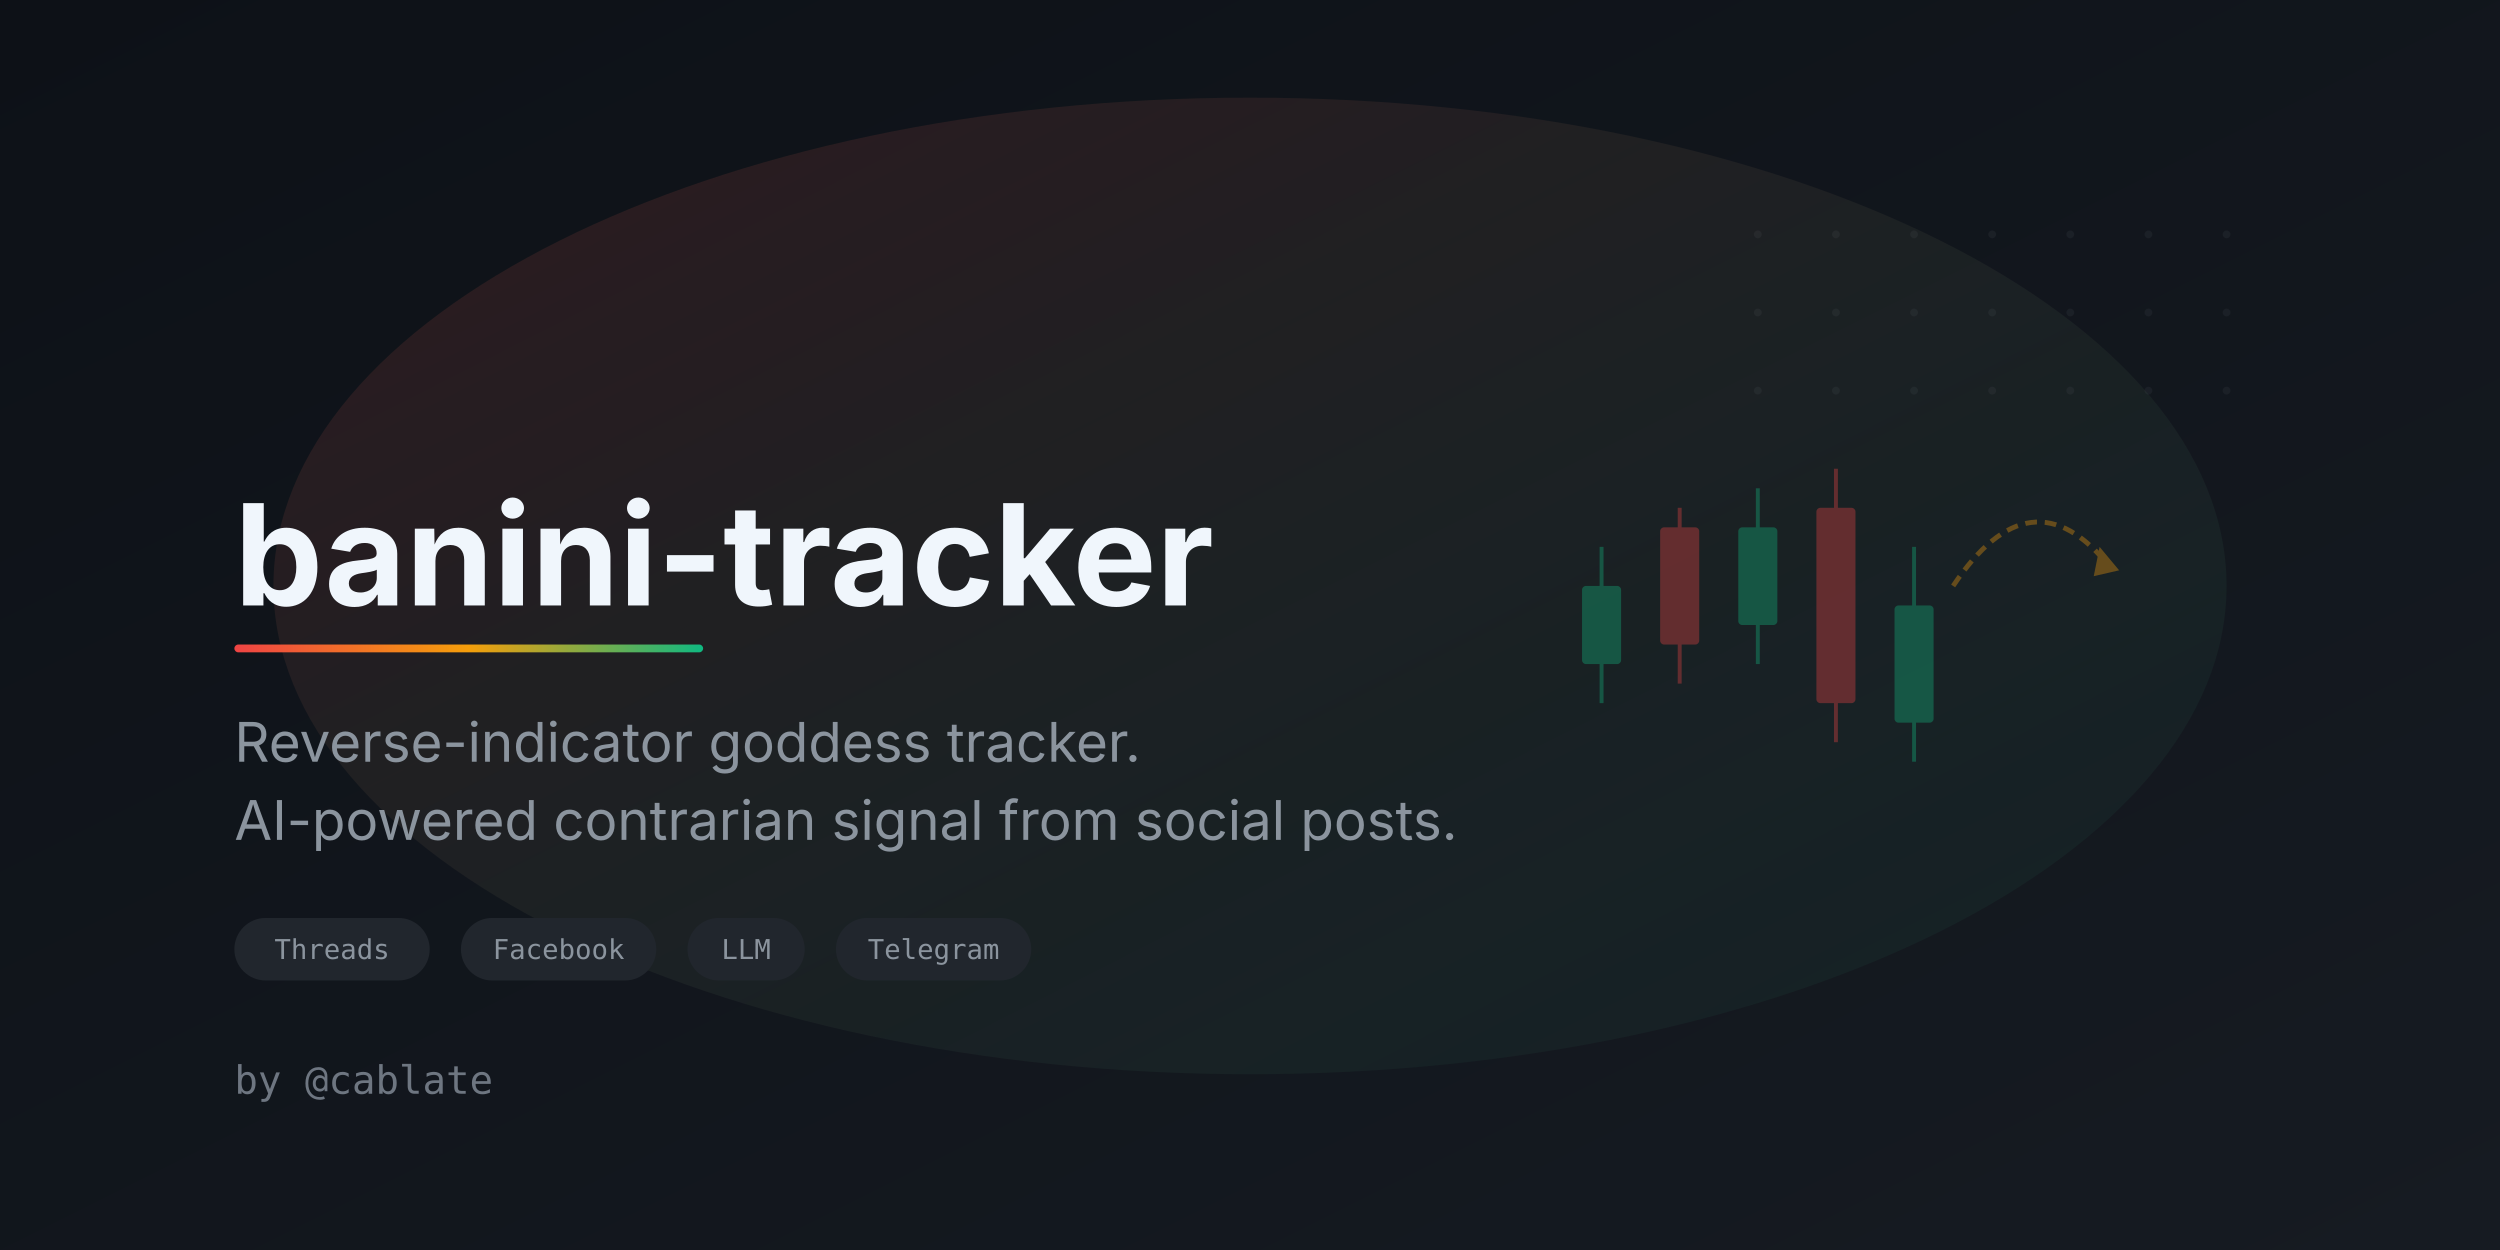
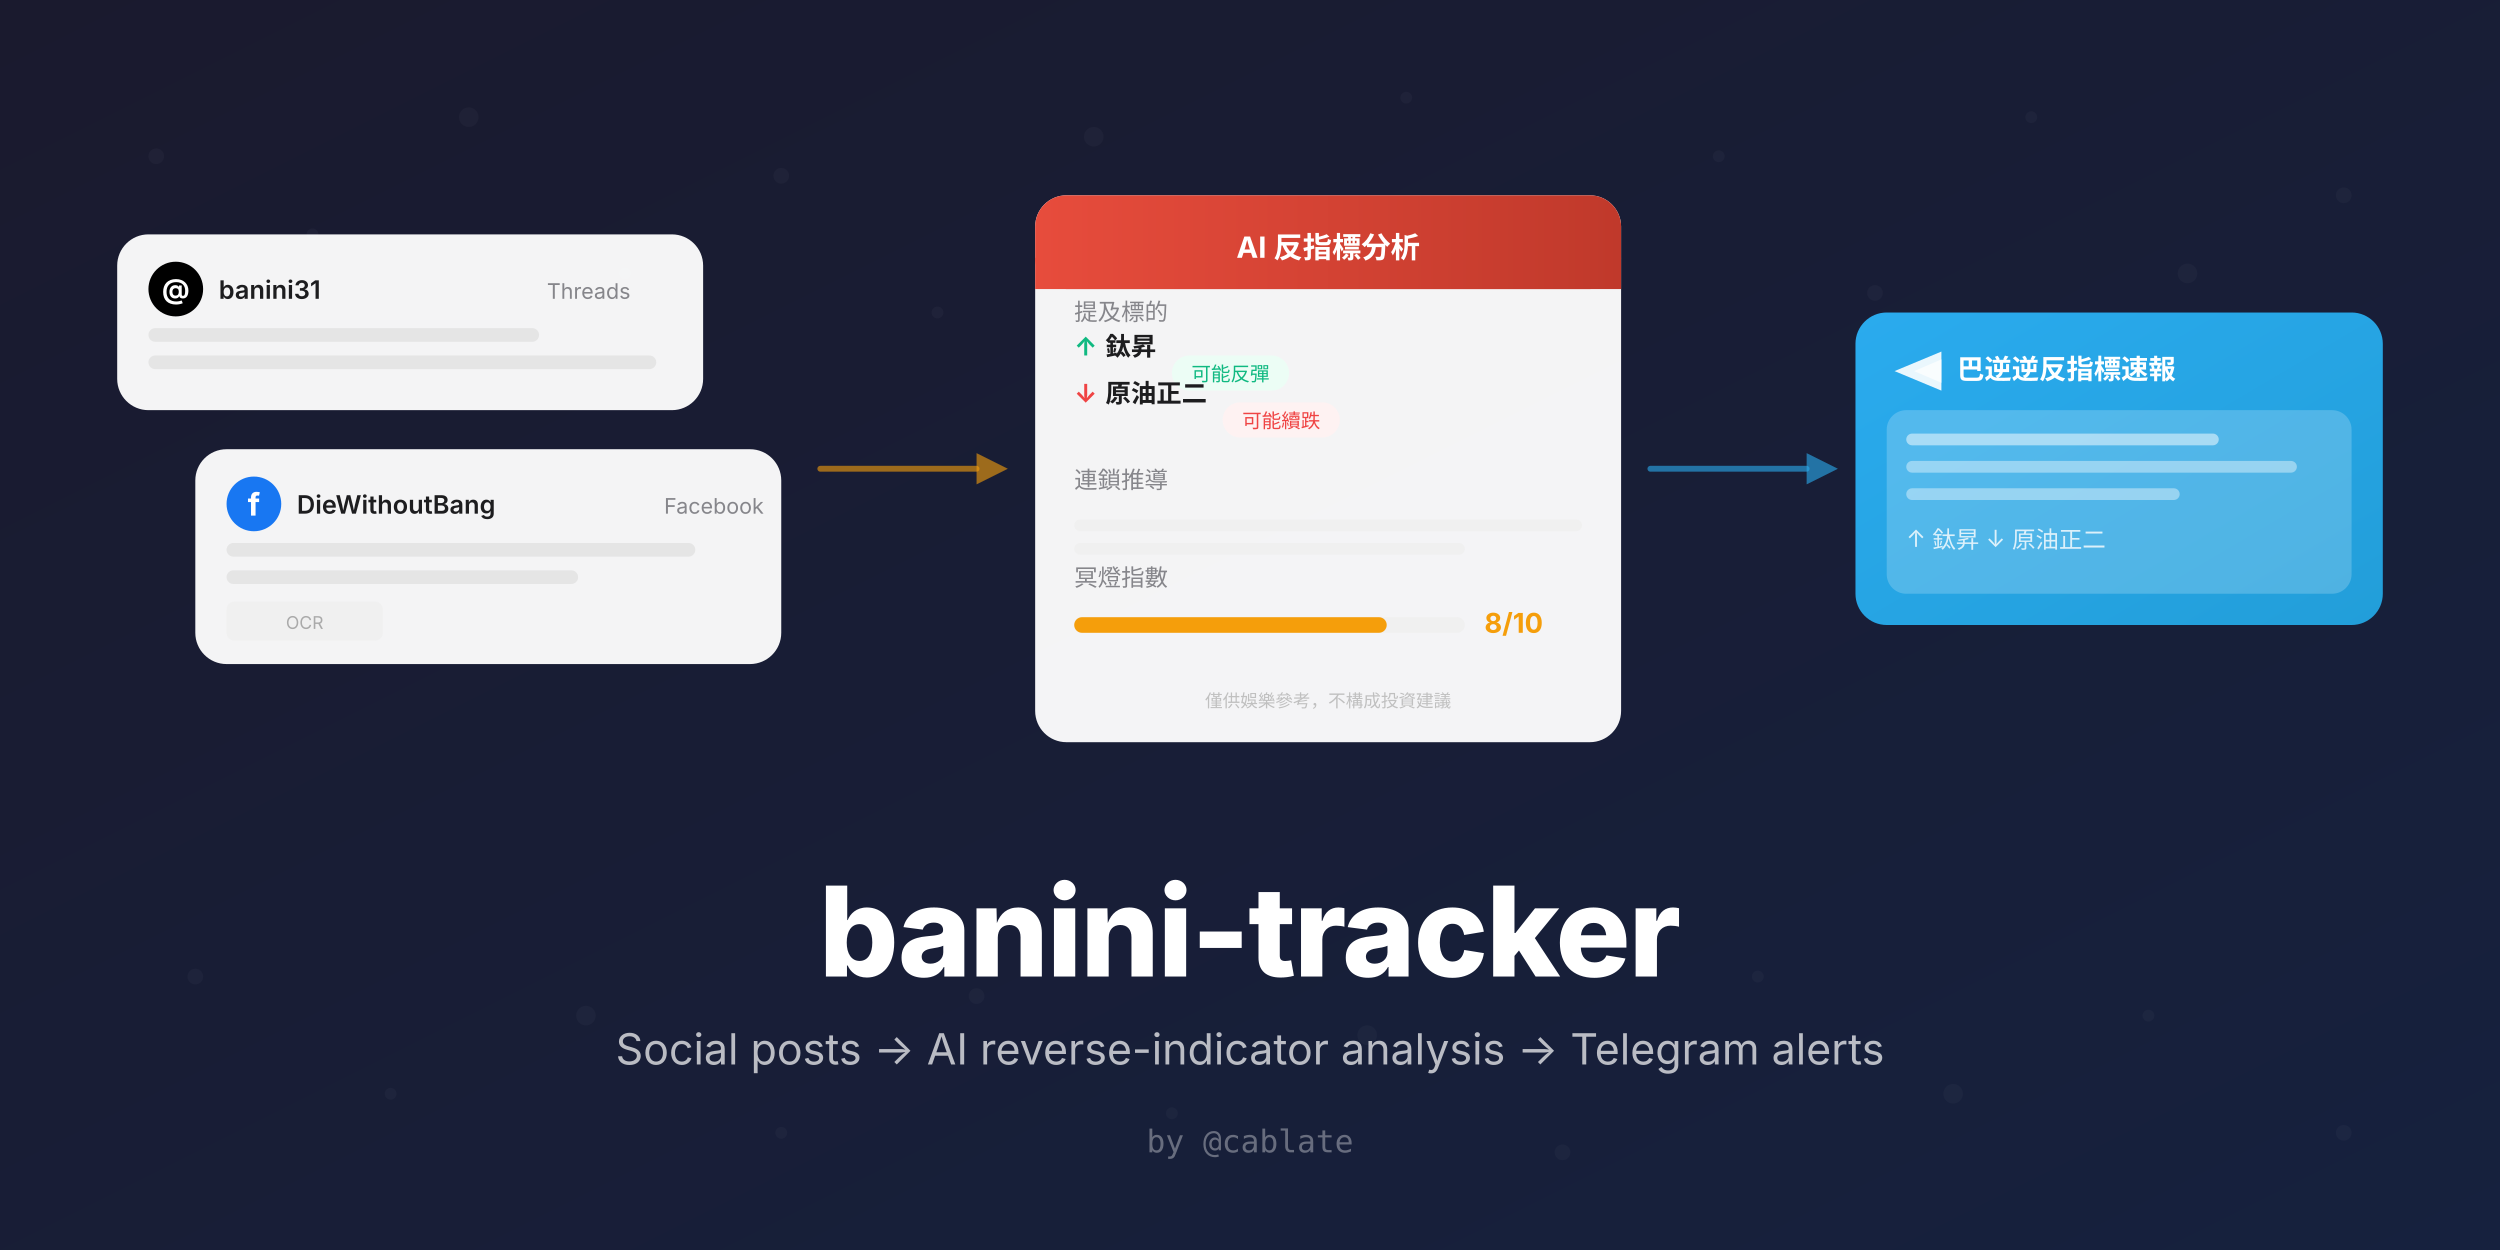
- <svg xmlns="http://www.w3.org/2000/svg" width="1280" height="640">
+ <svg xmlns="http://www.w3.org/2000/svg" viewBox="0 0 1280 640">
  <defs>
-     <linearGradient id="bg" x1="0%" y1="0%" x2="100%" y2="100%">
-       <stop offset="0%" style="stop-color:#0D1117" />
-       <stop offset="100%" style="stop-color:#161B22" />
+     <linearGradient id="bg" x1="0" y1="0" x2="1" y2="1">
+       <stop offset="0%" stop-color="#1a1a2e" />
+       <stop offset="100%" stop-color="#16213e" />
    </linearGradient>
-     <linearGradient id="accent" x1="0%" y1="0%" x2="100%" y2="0%">
-       <stop offset="0%" style="stop-color:#EF4444" />
-       <stop offset="50%" style="stop-color:#F59E0B" />
-       <stop offset="100%" style="stop-color:#10B981" />
+     <linearGradient id="card-header" x1="0" y1="0" x2="1" y2="0">
+       <stop offset="0%" stop-color="#e74c3c" />
+       <stop offset="100%" stop-color="#c0392b" />
    </linearGradient>
-     <linearGradient id="glow" x1="0%" y1="0%" x2="100%" y2="100%">
-       <stop offset="0%" style="stop-color:#EF4444;stop-opacity:0.15" />
-       <stop offset="100%" style="stop-color:#10B981;stop-opacity:0.05" />
+     <linearGradient id="tg-grad" x1="0" y1="0" x2="1" y2="1">
+       <stop offset="0%" stop-color="#2AABEE" />
+       <stop offset="100%" stop-color="#229ED9" />
    </linearGradient>
  </defs>
  <rect width="1280" height="640" fill="url(#bg)" />
-   <g fill="#21262D" opacity="0.6">
-     <circle cx="900" cy="120" r="2" />
-     <circle cx="940" cy="120" r="2" />
-     <circle cx="980" cy="120" r="2" />
-     <circle cx="1020" cy="120" r="2" />
-     <circle cx="1060" cy="120" r="2" />
-     <circle cx="1100" cy="120" r="2" />
-     <circle cx="1140" cy="120" r="2" />
-     <circle cx="900" cy="160" r="2" />
-     <circle cx="940" cy="160" r="2" />
-     <circle cx="980" cy="160" r="2" />
-     <circle cx="1020" cy="160" r="2" />
-     <circle cx="1060" cy="160" r="2" />
-     <circle cx="1100" cy="160" r="2" />
-     <circle cx="1140" cy="160" r="2" />
-     <circle cx="900" cy="200" r="2" />
-     <circle cx="940" cy="200" r="2" />
-     <circle cx="980" cy="200" r="2" />
-     <circle cx="1020" cy="200" r="2" />
-     <circle cx="1060" cy="200" r="2" />
-     <circle cx="1100" cy="200" r="2" />
-     <circle cx="1140" cy="200" r="2" />
+   <g fill="#fff" opacity="0.03">
+     <circle cx="80" cy="80" r="4" />
+     <circle cx="160" cy="120" r="3" />
+     <circle cx="240" cy="60" r="5" />
+     <circle cx="320" cy="140" r="3" />
+     <circle cx="400" cy="90" r="4" />
+     <circle cx="480" cy="160" r="3" />
+     <circle cx="560" cy="70" r="5" />
+     <circle cx="640" cy="130" r="4" />
+     <circle cx="720" cy="50" r="3" />
+     <circle cx="800" cy="110" r="5" />
+     <circle cx="880" cy="80" r="3" />
+     <circle cx="960" cy="150" r="4" />
+     <circle cx="1040" cy="60" r="3" />
+     <circle cx="1120" cy="140" r="5" />
+     <circle cx="1200" cy="100" r="4" />
+     <circle cx="100" cy="500" r="4" />
+     <circle cx="200" cy="560" r="3" />
+     <circle cx="300" cy="520" r="5" />
+     <circle cx="400" cy="580" r="3" />
+     <circle cx="500" cy="510" r="4" />
+     <circle cx="600" cy="570" r="3" />
+     <circle cx="700" cy="530" r="5" />
+     <circle cx="800" cy="590" r="4" />
+     <circle cx="900" cy="500" r="3" />
+     <circle cx="1000" cy="560" r="5" />
+     <circle cx="1100" cy="520" r="3" />
+     <circle cx="1200" cy="580" r="4" />
  </g>
-   <ellipse cx="640" cy="300" rx="500" ry="250" fill="url(#glow)" />
-   <g transform="translate(780, 220)" opacity="0.35">
-     <line x1="40" y1="60" x2="40" y2="140" stroke="#10B981" stroke-width="2" />
-     <rect x="30" y="80" width="20" height="40" fill="#10B981" rx="2" />
-     <line x1="80" y1="40" x2="80" y2="130" stroke="#EF4444" stroke-width="2" />
-     <rect x="70" y="50" width="20" height="60" fill="#EF4444" rx="2" />
-     <line x1="120" y1="30" x2="120" y2="120" stroke="#10B981" stroke-width="2" />
-     <rect x="110" y="50" width="20" height="50" fill="#10B981" rx="2" />
-     <line x1="160" y1="20" x2="160" y2="160" stroke="#EF4444" stroke-width="2" />
-     <rect x="150" y="40" width="20" height="100" fill="#EF4444" rx="2" />
-     <line x1="200" y1="60" x2="200" y2="170" stroke="#10B981" stroke-width="2" />
-     <rect x="190" y="90" width="20" height="60" fill="#10B981" rx="2" />
-     <path d="M220,80 Q260,20 300,70" stroke="#F59E0B" stroke-width="2.5" fill="none" stroke-dasharray="6,4" />
-     <polygon points="295,60 305,72 292,75" fill="#F59E0B" />
+   <g transform="translate(60, 120)">
+     <rect width="300" height="90" rx="16" fill="#fff" opacity="0.95" />
+     <circle cx="30" cy="28" r="14" fill="#000" />
+     <text x="30" y="33" text-anchor="middle" font-family="-apple-system, sans-serif" font-size="14" font-weight="700" fill="#fff">@</text>
+     <text x="52" y="33" font-family="-apple-system, sans-serif" font-size="13" font-weight="600" fill="#1d1d1f">banini31</text>
+     <text x="220" y="33" font-family="-apple-system, sans-serif" font-size="11" fill="#86868b">Threads</text>
+     <rect x="16" y="48" width="200" height="7" rx="3.5" fill="#e5e5e5" />
+     <rect x="16" y="62" width="260" height="7" rx="3.5" fill="#e5e5e5" />
  </g>
-   <rect x="120" y="330" width="240" height="4" rx="2" fill="url(#accent)" />
-   <text x="120" y="310" font-family="system-ui, -apple-system, sans-serif" font-size="72" font-weight="700" fill="#F0F6FC">banini-tracker</text>
-   <text x="120" y="390" font-family="system-ui, -apple-system, sans-serif" font-size="28" fill="#8B949E">Reverse-indicator goddess tracker.</text>
-   <text x="120" y="430" font-family="system-ui, -apple-system, sans-serif" font-size="28" fill="#8B949E">AI-powered contrarian signal from social posts.</text>
-   <g transform="translate(120, 470)">
-     <rect x="0" y="0" width="100" height="32" rx="16" fill="#21262D" />
-     <text x="50" y="21" font-family="ui-monospace, monospace" font-size="14" fill="#8B949E" text-anchor="middle">Threads</text>
-     <rect x="116" y="0" width="100" height="32" rx="16" fill="#21262D" />
-     <text x="166" y="21" font-family="ui-monospace, monospace" font-size="14" fill="#8B949E" text-anchor="middle">Facebook</text>
-     <rect x="232" y="0" width="60" height="32" rx="16" fill="#21262D" />
-     <text x="262" y="21" font-family="ui-monospace, monospace" font-size="14" fill="#8B949E" text-anchor="middle">LLM</text>
-     <rect x="308" y="0" width="100" height="32" rx="16" fill="#21262D" />
-     <text x="358" y="21" font-family="ui-monospace, monospace" font-size="14" fill="#8B949E" text-anchor="middle">Telegram</text>
+   <g transform="translate(100, 230)">
+     <rect width="300" height="110" rx="16" fill="#fff" opacity="0.95" />
+     <circle cx="30" cy="28" r="14" fill="#1877F2" />
+     <text x="30" y="34" text-anchor="middle" font-family="-apple-system, sans-serif" font-size="16" font-weight="700" fill="#fff">f</text>
+     <text x="52" y="33" font-family="-apple-system, sans-serif" font-size="13" font-weight="600" fill="#1d1d1f">DieWithoutBang</text>
+     <text x="240" y="33" font-family="-apple-system, sans-serif" font-size="11" fill="#86868b">Facebook</text>
+     <rect x="16" y="48" width="240" height="7" rx="3.5" fill="#e5e5e5" />
+     <rect x="16" y="62" width="180" height="7" rx="3.5" fill="#e5e5e5" />
+     <rect x="16" y="78" width="80" height="20" rx="4" fill="#f0f0f0" />
+     <text x="56" y="92" text-anchor="middle" font-family="-apple-system, sans-serif" font-size="9" fill="#aaa">OCR</text>
  </g>
-   <text x="120" y="560" font-family="ui-monospace, monospace" font-size="20" fill="#6E7681">by @cablate</text>
+   <g transform="translate(420, 240)">
+     <line x1="0" y1="0" x2="80" y2="0" stroke="#f59e0b" stroke-width="3" stroke-linecap="round" opacity="0.6" />
+     <polygon points="80,-8 96,0 80,8" fill="#f59e0b" opacity="0.6" />
+   </g>
+   <g transform="translate(530, 100)">
+     <rect width="300" height="280" rx="16" fill="#fff" opacity="0.95" />
+     <rect width="300" height="48" rx="16" fill="url(#card-header)" />
+     <rect x="0" y="32" width="300" height="16" fill="url(#card-header)" />
+     <text x="150" y="32" text-anchor="middle" font-family="-apple-system, sans-serif" font-size="15" font-weight="700" fill="#fff">AI 反指標分析</text>
+     <g transform="translate(20, 64)">
+       <text font-family="-apple-system, sans-serif" font-size="12" fill="#86868b">提及標的</text>
+       <g transform="translate(0, 18)">
+         <text font-family="-apple-system, sans-serif" font-size="13" fill="#10B981" font-weight="700">↑</text>
+         <text x="16" font-family="-apple-system, sans-serif" font-size="13" fill="#1d1d1f" font-weight="600">鈦昇</text>
+         <rect x="50" width="60" height="18" rx="9" fill="#ecfdf5" />
+         <text x="80" y="13" text-anchor="middle" font-family="-apple-system, sans-serif" font-size="10" fill="#10B981">可能反彈</text>
+       </g>
+       <g transform="translate(0, 42)">
+         <text font-family="-apple-system, sans-serif" font-size="13" fill="#EF4444" font-weight="700">↓</text>
+         <text x="16" font-family="-apple-system, sans-serif" font-size="13" fill="#1d1d1f" font-weight="600">原油正二</text>
+         <rect x="76" width="60" height="18" rx="9" fill="#fef2f2" />
+         <text x="106" y="13" text-anchor="middle" font-family="-apple-system, sans-serif" font-size="10" fill="#EF4444">可能續跌</text>
+       </g>
+     </g>
+     <g transform="translate(20, 150)">
+       <text font-family="-apple-system, sans-serif" font-size="12" fill="#86868b">連鎖推導</text>
+       <rect y="16" width="260" height="6" rx="3" fill="#f0f0f0" />
+       <rect y="28" width="200" height="6" rx="3" fill="#f0f0f0" />
+     </g>
+     <g transform="translate(20, 200)">
+       <text font-family="-apple-system, sans-serif" font-size="12" fill="#86868b">冥燈指數</text>
+       <g transform="translate(0, 16)">
+         <rect width="200" height="8" rx="4" fill="#f0f0f0" />
+         <rect width="160" height="8" rx="4" fill="#f59e0b" />
+       </g>
+       <text x="210" y="24" font-family="-apple-system, sans-serif" font-size="14" font-weight="700" fill="#f59e0b">8/10</text>
+     </g>
+     <text x="150" y="262" text-anchor="middle" font-family="-apple-system, sans-serif" font-size="9" fill="#c0c0c0">僅供娛樂參考，不構成投資建議</text>
+   </g>
+   <g transform="translate(845, 240)">
+     <line x1="0" y1="0" x2="80" y2="0" stroke="#2AABEE" stroke-width="3" stroke-linecap="round" opacity="0.6" />
+     <polygon points="80,-8 96,0 80,8" fill="#2AABEE" opacity="0.6" />
+   </g>
+   <g transform="translate(950, 160)">
+     <rect width="270" height="160" rx="16" fill="url(#tg-grad)" />
+     <g transform="translate(20, 20)">
+       <polygon points="0,10 24,0 24,20" fill="#fff" opacity="0.9" />
+       <polygon points="10,10 24,4 24,16" fill="#fff" opacity="0.7" />
+     </g>
+     <text x="52" y="34" font-family="-apple-system, sans-serif" font-size="14" font-weight="700" fill="#fff">巴逆逆反指標速報</text>
+     <rect x="16" y="50" width="238" height="94" rx="10" fill="#fff" opacity="0.2" />
+     <rect x="26" y="62" width="160" height="6" rx="3" fill="#fff" opacity="0.5" />
+     <rect x="26" y="76" width="200" height="6" rx="3" fill="#fff" opacity="0.4" />
+     <rect x="26" y="90" width="140" height="6" rx="3" fill="#fff" opacity="0.4" />
+     <text x="26" y="120" font-family="-apple-system, sans-serif" font-size="12" fill="#fff" opacity="0.8">↑ 鈦昇  ↓ 原油正二</text>
+   </g>
+   <text x="640" y="500" text-anchor="middle" font-family="-apple-system, 'Helvetica Neue', sans-serif" font-weight="800" font-size="64" fill="#fff" letter-spacing="-1">
+     banini-tracker
+   </text>
+   <text x="640" y="545" text-anchor="middle" font-family="-apple-system, sans-serif" font-size="22" fill="#fff" opacity="0.7">
+     Social posts → AI reverse-indicator analysis → Telegram alerts
+   </text>
+   <text x="640" y="590" text-anchor="middle" font-family="ui-monospace, monospace" font-size="16" fill="#fff" opacity="0.35">
+     by @cablate
+   </text>
</svg>
